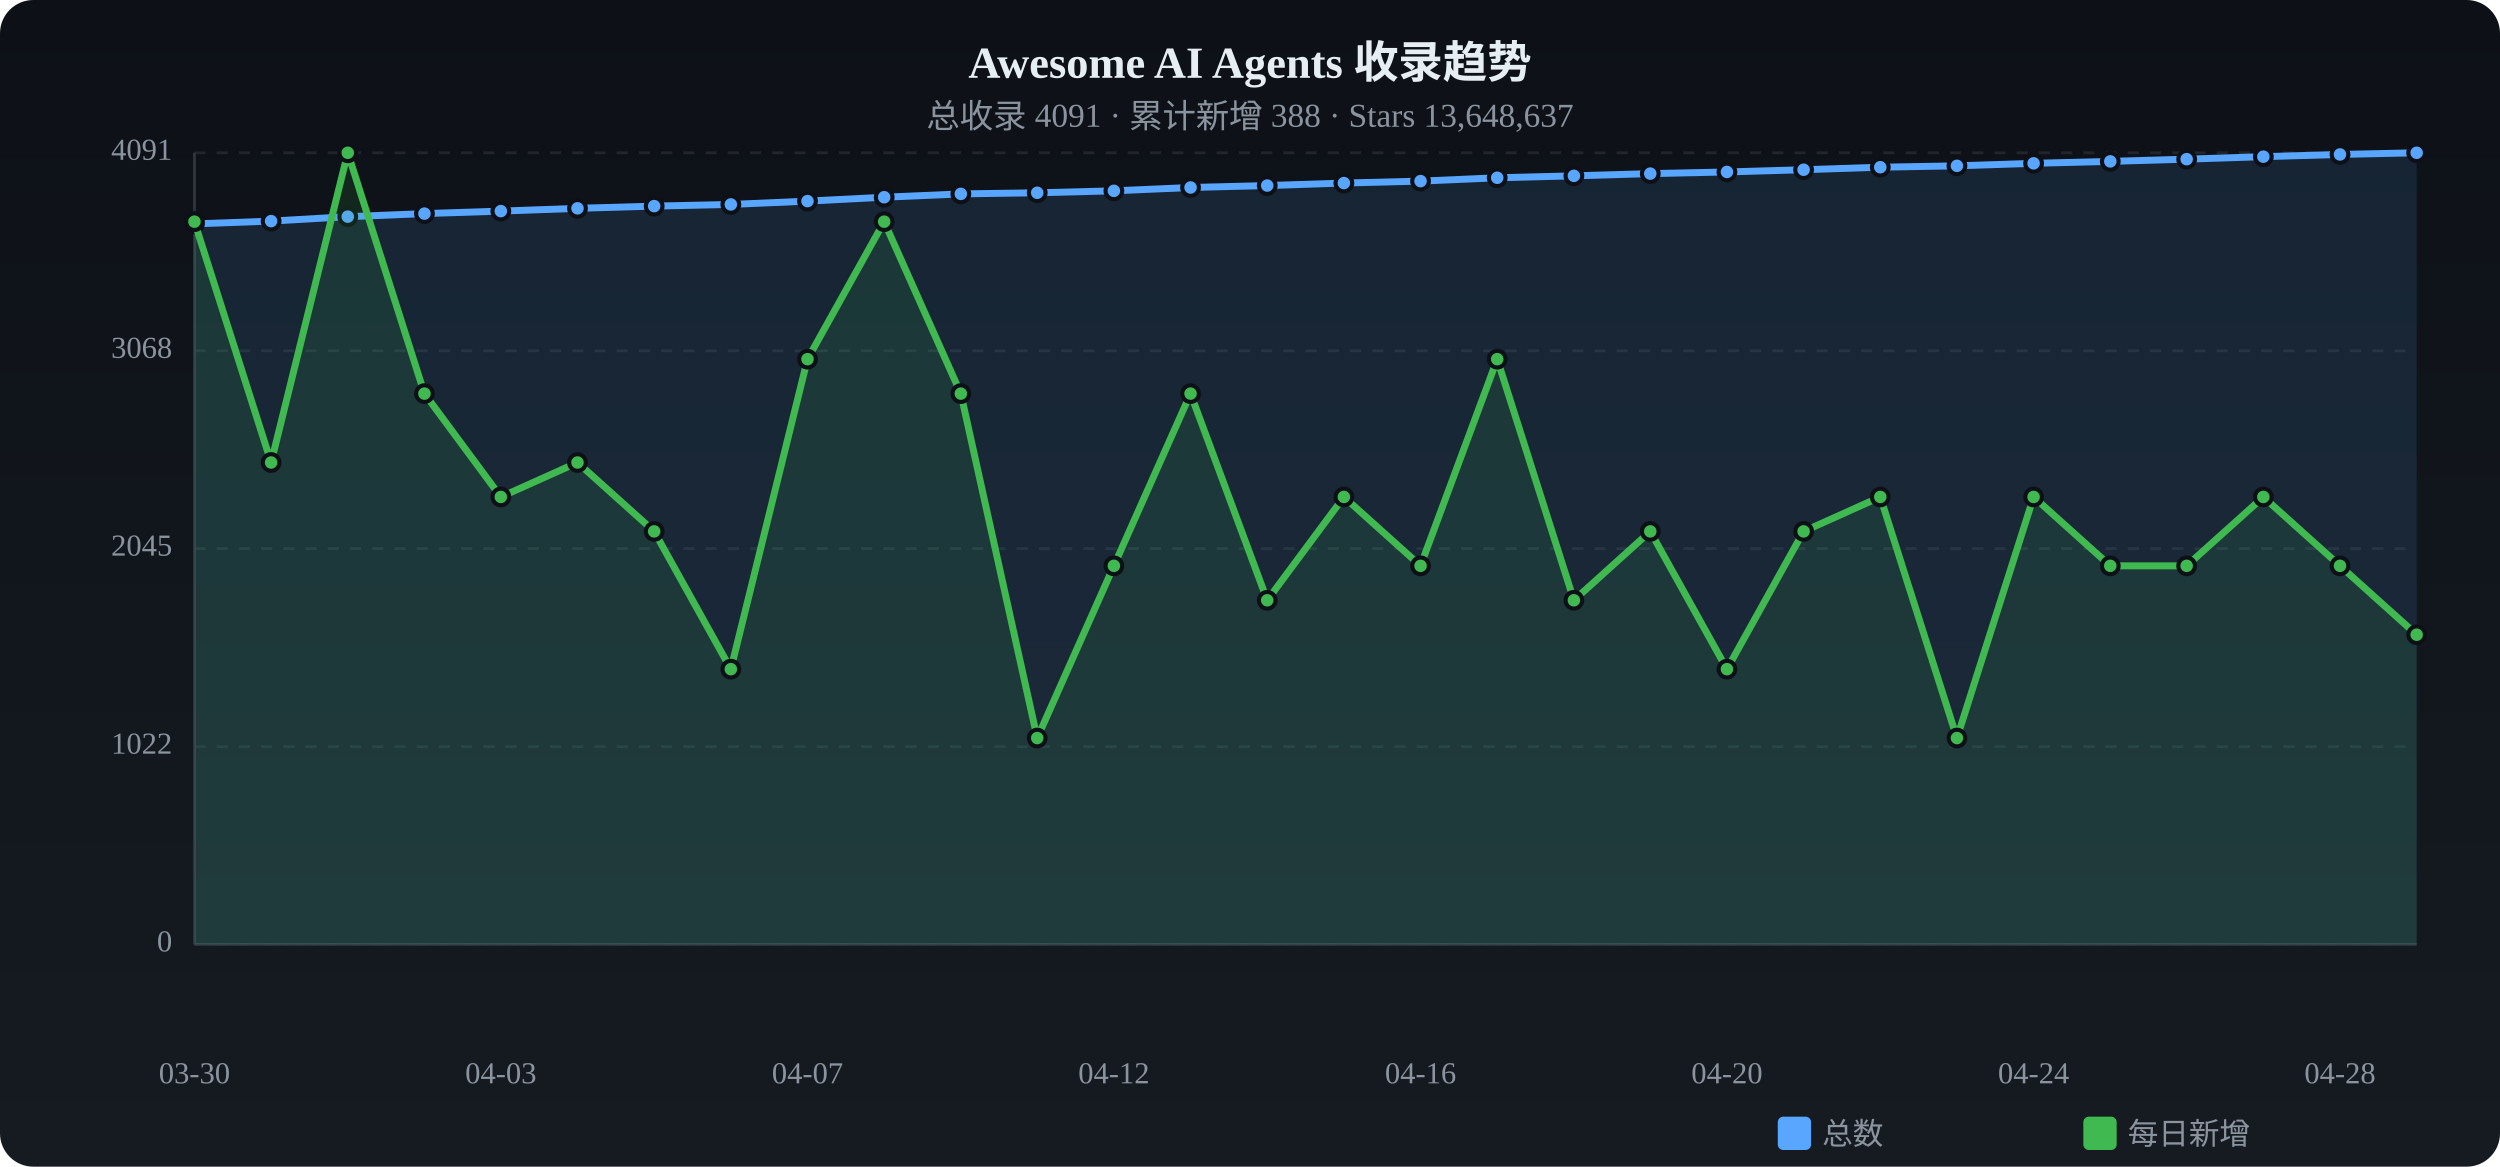
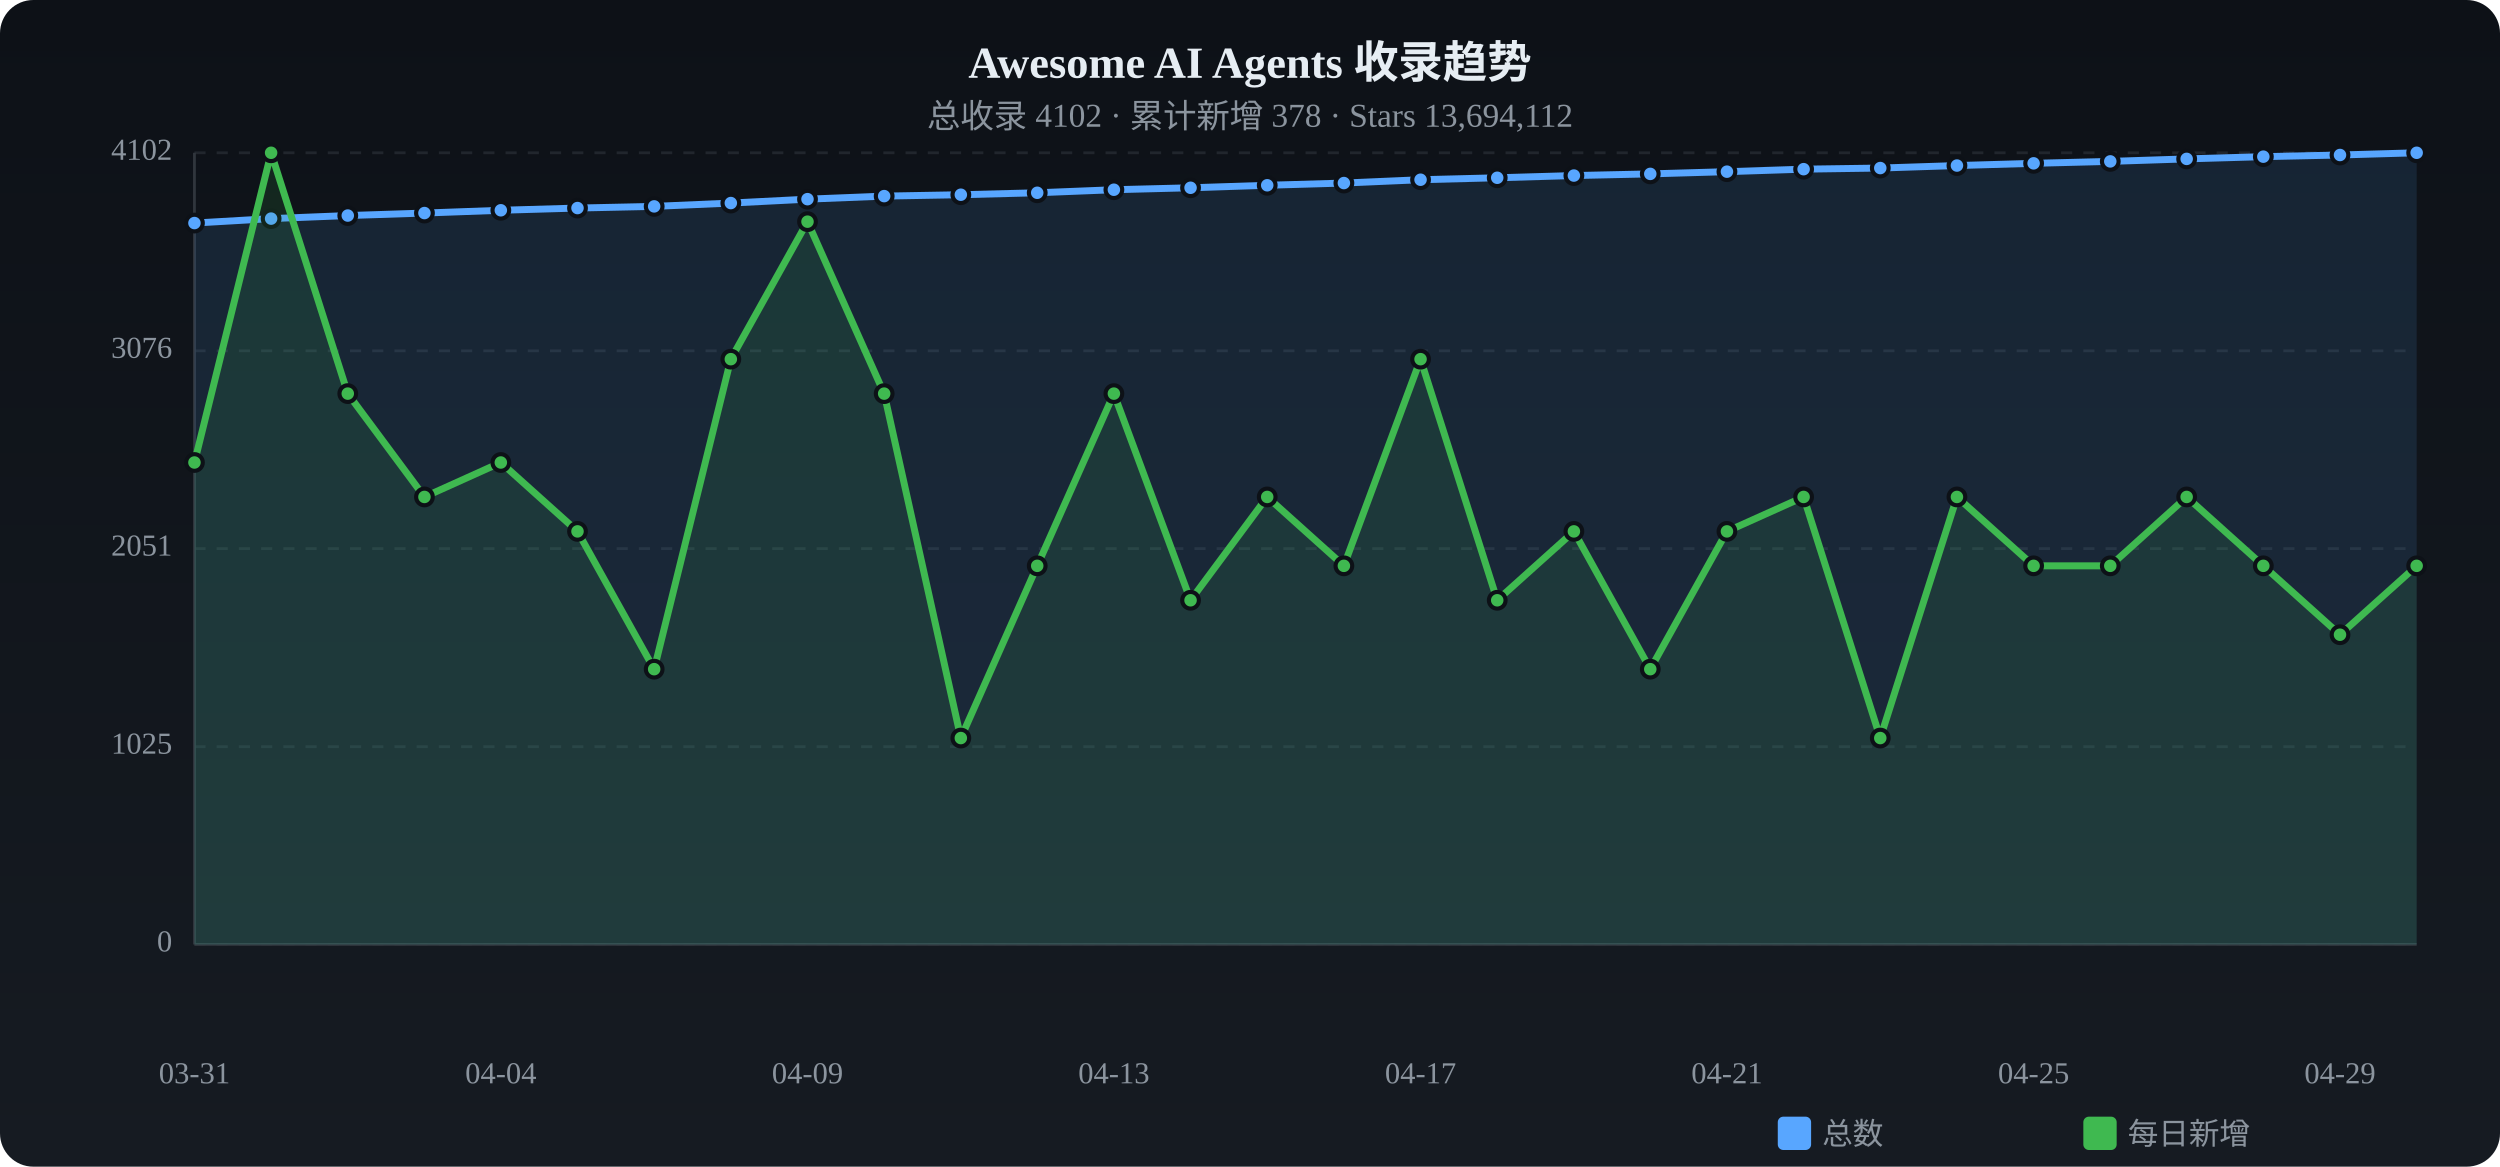
<svg xmlns="http://www.w3.org/2000/svg" viewBox="0 0 900 420" width="900" height="420">
  <defs>
    <linearGradient id="tbg" x1="0%" y1="0%" x2="0%" y2="100%">
      <stop offset="0%" stop-color="#0d1117" />
      <stop offset="100%" stop-color="#161b22" />
    </linearGradient>
  </defs>
  <rect width="900" height="420" rx="12" fill="url(#tbg)" />
  <text x="450.0" y="28" text-anchor="middle" fill="#e6edf3" font-size="16" font-weight="bold">Awesome AI Agents 收录趋势</text>
-   <text x="450.0" y="46" text-anchor="middle" fill="#8b949e" font-size="12">总收录 4091 · 累计新增 388 · Stars 13,648,637</text>
+   <text x="450.0" y="46" text-anchor="middle" fill="#8b949e" font-size="12">总收录 4102 · 累计新增 378 · Stars 13,694,112</text>
  <text x="62" y="340.0" text-anchor="end" fill="#8b949e" font-size="11" dominant-baseline="middle">0</text>
  <line x1="70" y1="340.0" x2="870" y2="340.0" stroke="#21262d" stroke-dasharray="4 4" />
-   <text x="62" y="268.8" text-anchor="end" fill="#8b949e" font-size="11" dominant-baseline="middle">1022</text>
+   <text x="62" y="268.8" text-anchor="end" fill="#8b949e" font-size="11" dominant-baseline="middle">1025</text>
  <line x1="70" y1="268.8" x2="870" y2="268.8" stroke="#21262d" stroke-dasharray="4 4" />
-   <text x="62" y="197.5" text-anchor="end" fill="#8b949e" font-size="11" dominant-baseline="middle">2045</text>
+   <text x="62" y="197.5" text-anchor="end" fill="#8b949e" font-size="11" dominant-baseline="middle">2051</text>
  <line x1="70" y1="197.5" x2="870" y2="197.5" stroke="#21262d" stroke-dasharray="4 4" />
-   <text x="62" y="126.3" text-anchor="end" fill="#8b949e" font-size="11" dominant-baseline="middle">3068</text>
+   <text x="62" y="126.3" text-anchor="end" fill="#8b949e" font-size="11" dominant-baseline="middle">3076</text>
  <line x1="70" y1="126.3" x2="870" y2="126.3" stroke="#21262d" stroke-dasharray="4 4" />
-   <text x="62" y="55.0" text-anchor="end" fill="#8b949e" font-size="11" dominant-baseline="middle">4091</text>
+   <text x="62" y="55.0" text-anchor="end" fill="#8b949e" font-size="11" dominant-baseline="middle">4102</text>
  <line x1="70" y1="55.0" x2="870" y2="55.0" stroke="#21262d" stroke-dasharray="4 4" />
  <line x1="70" y1="55" x2="70" y2="340" stroke="#30363d" />
  <line x1="70" y1="340" x2="870" y2="340" stroke="#30363d" />
-   <path d="M70.0,80.6 L97.6,79.6 L125.2,78.0 L152.8,76.9 L180.3,76.0 L207.9,75.0 L235.5,74.2 L263.1,73.6 L290.7,72.4 L318.3,71.0 L345.9,69.8 L373.4,69.4 L401.0,68.7 L428.6,67.5 L456.2,66.8 L483.8,65.9 L511.4,65.2 L539.0,64.0 L566.6,63.3 L594.1,62.5 L621.7,61.9 L649.3,61.1 L676.9,60.2 L704.5,59.7 L732.1,58.8 L759.7,58.1 L787.2,57.3 L814.8,56.4 L842.4,55.6 L870.0,55.0 L870.0,340 L70.0,340 Z" fill="#58a6ff" opacity="0.12" />
-   <polyline points="70.0,80.6 97.6,79.6 125.2,78.0 152.8,76.9 180.3,76.0 207.9,75.0 235.5,74.2 263.1,73.6 290.7,72.4 318.3,71.0 345.9,69.8 373.4,69.4 401.0,68.7 428.6,67.5 456.2,66.8 483.8,65.9 511.4,65.2 539.0,64.0 566.6,63.3 594.1,62.5 621.7,61.9 649.3,61.1 676.9,60.2 704.5,59.7 732.1,58.8 759.7,58.1 787.2,57.3 814.8,56.4 842.4,55.6 870.0,55.0" fill="none" stroke="#58a6ff" stroke-width="2.5" stroke-linecap="round" stroke-linejoin="round" />
-   <circle cx="70.0" cy="80.6" r="3" fill="#58a6ff" stroke="#0d1117" stroke-width="1.5" />
-   <circle cx="97.6" cy="79.6" r="3" fill="#58a6ff" stroke="#0d1117" stroke-width="1.5" />
-   <circle cx="125.2" cy="78.0" r="3" fill="#58a6ff" stroke="#0d1117" stroke-width="1.5" />
-   <circle cx="152.8" cy="76.9" r="3" fill="#58a6ff" stroke="#0d1117" stroke-width="1.5" />
-   <circle cx="180.3" cy="76.0" r="3" fill="#58a6ff" stroke="#0d1117" stroke-width="1.5" />
-   <circle cx="207.9" cy="75.0" r="3" fill="#58a6ff" stroke="#0d1117" stroke-width="1.5" />
-   <circle cx="235.5" cy="74.2" r="3" fill="#58a6ff" stroke="#0d1117" stroke-width="1.5" />
-   <circle cx="263.1" cy="73.6" r="3" fill="#58a6ff" stroke="#0d1117" stroke-width="1.5" />
-   <circle cx="290.7" cy="72.4" r="3" fill="#58a6ff" stroke="#0d1117" stroke-width="1.5" />
-   <circle cx="318.3" cy="71.0" r="3" fill="#58a6ff" stroke="#0d1117" stroke-width="1.5" />
-   <circle cx="345.9" cy="69.8" r="3" fill="#58a6ff" stroke="#0d1117" stroke-width="1.5" />
+   <path d="M70.0,80.3 L97.6,78.7 L125.2,77.6 L152.8,76.7 L180.3,75.7 L207.9,74.9 L235.5,74.3 L263.1,73.1 L290.7,71.7 L318.3,70.6 L345.9,70.1 L373.4,69.4 L401.0,68.3 L428.6,67.6 L456.2,66.7 L483.8,65.9 L511.4,64.7 L539.0,64.0 L566.6,63.2 L594.1,62.6 L621.7,61.8 L649.3,60.9 L676.9,60.5 L704.5,59.6 L732.1,58.8 L759.7,58.1 L787.2,57.2 L814.8,56.4 L842.4,55.8 L870.0,55.0 L870.0,340 L70.0,340 Z" fill="#58a6ff" opacity="0.12" />
+   <polyline points="70.0,80.3 97.6,78.7 125.2,77.6 152.8,76.7 180.3,75.7 207.9,74.9 235.5,74.3 263.1,73.1 290.7,71.7 318.3,70.6 345.9,70.1 373.4,69.4 401.0,68.3 428.6,67.6 456.2,66.7 483.8,65.9 511.4,64.7 539.0,64.0 566.6,63.2 594.1,62.6 621.7,61.8 649.3,60.9 676.9,60.5 704.5,59.6 732.1,58.8 759.7,58.1 787.2,57.2 814.8,56.4 842.4,55.8 870.0,55.0" fill="none" stroke="#58a6ff" stroke-width="2.5" stroke-linecap="round" stroke-linejoin="round" />
+   <circle cx="70.0" cy="80.3" r="3" fill="#58a6ff" stroke="#0d1117" stroke-width="1.5" />
+   <circle cx="97.6" cy="78.7" r="3" fill="#58a6ff" stroke="#0d1117" stroke-width="1.5" />
+   <circle cx="125.2" cy="77.6" r="3" fill="#58a6ff" stroke="#0d1117" stroke-width="1.5" />
+   <circle cx="152.8" cy="76.7" r="3" fill="#58a6ff" stroke="#0d1117" stroke-width="1.5" />
+   <circle cx="180.3" cy="75.7" r="3" fill="#58a6ff" stroke="#0d1117" stroke-width="1.5" />
+   <circle cx="207.9" cy="74.9" r="3" fill="#58a6ff" stroke="#0d1117" stroke-width="1.5" />
+   <circle cx="235.5" cy="74.3" r="3" fill="#58a6ff" stroke="#0d1117" stroke-width="1.5" />
+   <circle cx="263.1" cy="73.1" r="3" fill="#58a6ff" stroke="#0d1117" stroke-width="1.5" />
+   <circle cx="290.7" cy="71.7" r="3" fill="#58a6ff" stroke="#0d1117" stroke-width="1.5" />
+   <circle cx="318.3" cy="70.6" r="3" fill="#58a6ff" stroke="#0d1117" stroke-width="1.5" />
+   <circle cx="345.9" cy="70.1" r="3" fill="#58a6ff" stroke="#0d1117" stroke-width="1.5" />
  <circle cx="373.4" cy="69.4" r="3" fill="#58a6ff" stroke="#0d1117" stroke-width="1.5" />
-   <circle cx="401.0" cy="68.7" r="3" fill="#58a6ff" stroke="#0d1117" stroke-width="1.5" />
-   <circle cx="428.6" cy="67.5" r="3" fill="#58a6ff" stroke="#0d1117" stroke-width="1.5" />
-   <circle cx="456.2" cy="66.8" r="3" fill="#58a6ff" stroke="#0d1117" stroke-width="1.5" />
+   <circle cx="401.0" cy="68.3" r="3" fill="#58a6ff" stroke="#0d1117" stroke-width="1.5" />
+   <circle cx="428.6" cy="67.6" r="3" fill="#58a6ff" stroke="#0d1117" stroke-width="1.5" />
+   <circle cx="456.2" cy="66.7" r="3" fill="#58a6ff" stroke="#0d1117" stroke-width="1.5" />
  <circle cx="483.8" cy="65.9" r="3" fill="#58a6ff" stroke="#0d1117" stroke-width="1.5" />
-   <circle cx="511.4" cy="65.2" r="3" fill="#58a6ff" stroke="#0d1117" stroke-width="1.5" />
+   <circle cx="511.4" cy="64.7" r="3" fill="#58a6ff" stroke="#0d1117" stroke-width="1.5" />
  <circle cx="539.0" cy="64.0" r="3" fill="#58a6ff" stroke="#0d1117" stroke-width="1.5" />
-   <circle cx="566.6" cy="63.3" r="3" fill="#58a6ff" stroke="#0d1117" stroke-width="1.5" />
-   <circle cx="594.1" cy="62.5" r="3" fill="#58a6ff" stroke="#0d1117" stroke-width="1.5" />
-   <circle cx="621.7" cy="61.9" r="3" fill="#58a6ff" stroke="#0d1117" stroke-width="1.5" />
-   <circle cx="649.3" cy="61.1" r="3" fill="#58a6ff" stroke="#0d1117" stroke-width="1.5" />
-   <circle cx="676.9" cy="60.2" r="3" fill="#58a6ff" stroke="#0d1117" stroke-width="1.5" />
-   <circle cx="704.5" cy="59.7" r="3" fill="#58a6ff" stroke="#0d1117" stroke-width="1.5" />
+   <circle cx="566.6" cy="63.2" r="3" fill="#58a6ff" stroke="#0d1117" stroke-width="1.5" />
+   <circle cx="594.1" cy="62.6" r="3" fill="#58a6ff" stroke="#0d1117" stroke-width="1.5" />
+   <circle cx="621.7" cy="61.8" r="3" fill="#58a6ff" stroke="#0d1117" stroke-width="1.5" />
+   <circle cx="649.3" cy="60.9" r="3" fill="#58a6ff" stroke="#0d1117" stroke-width="1.5" />
+   <circle cx="676.9" cy="60.5" r="3" fill="#58a6ff" stroke="#0d1117" stroke-width="1.5" />
+   <circle cx="704.5" cy="59.6" r="3" fill="#58a6ff" stroke="#0d1117" stroke-width="1.5" />
  <circle cx="732.1" cy="58.8" r="3" fill="#58a6ff" stroke="#0d1117" stroke-width="1.5" />
  <circle cx="759.7" cy="58.1" r="3" fill="#58a6ff" stroke="#0d1117" stroke-width="1.5" />
-   <circle cx="787.2" cy="57.3" r="3" fill="#58a6ff" stroke="#0d1117" stroke-width="1.5" />
+   <circle cx="787.2" cy="57.2" r="3" fill="#58a6ff" stroke="#0d1117" stroke-width="1.5" />
  <circle cx="814.8" cy="56.4" r="3" fill="#58a6ff" stroke="#0d1117" stroke-width="1.5" />
-   <circle cx="842.4" cy="55.6" r="3" fill="#58a6ff" stroke="#0d1117" stroke-width="1.5" />
+   <circle cx="842.4" cy="55.8" r="3" fill="#58a6ff" stroke="#0d1117" stroke-width="1.5" />
  <circle cx="870.0" cy="55.0" r="3" fill="#58a6ff" stroke="#0d1117" stroke-width="1.5" />
-   <path d="M70.0,79.8 L97.6,166.5 L125.2,55.0 L152.8,141.7 L180.3,178.9 L207.9,166.5 L235.5,191.3 L263.1,240.9 L290.7,129.3 L318.3,79.8 L345.9,141.7 L373.4,265.7 L401.0,203.7 L428.6,141.7 L456.2,216.1 L483.8,178.9 L511.4,203.7 L539.0,129.3 L566.6,216.1 L594.1,191.3 L621.7,240.9 L649.3,191.3 L676.9,178.9 L704.5,265.7 L732.1,178.9 L759.7,203.7 L787.2,203.7 L814.8,178.9 L842.4,203.7 L870.0,228.5 L870.0,340 L70.0,340 Z" fill="#3fb950" opacity="0.12" />
-   <polyline points="70.0,79.8 97.6,166.5 125.2,55.0 152.8,141.7 180.3,178.9 207.9,166.5 235.5,191.3 263.1,240.9 290.7,129.3 318.3,79.8 345.9,141.7 373.4,265.7 401.0,203.7 428.6,141.7 456.2,216.1 483.8,178.9 511.4,203.7 539.0,129.3 566.6,216.1 594.1,191.3 621.7,240.9 649.3,191.3 676.9,178.9 704.5,265.7 732.1,178.9 759.7,203.7 787.2,203.7 814.8,178.9 842.4,203.7 870.0,228.5" fill="none" stroke="#3fb950" stroke-width="2.5" stroke-linecap="round" stroke-linejoin="round" />
-   <circle cx="70.0" cy="79.8" r="3" fill="#3fb950" stroke="#0d1117" stroke-width="1.5" />
-   <circle cx="97.6" cy="166.5" r="3" fill="#3fb950" stroke="#0d1117" stroke-width="1.5" />
-   <circle cx="125.2" cy="55.0" r="3" fill="#3fb950" stroke="#0d1117" stroke-width="1.5" />
-   <circle cx="152.8" cy="141.7" r="3" fill="#3fb950" stroke="#0d1117" stroke-width="1.5" />
-   <circle cx="180.3" cy="178.9" r="3" fill="#3fb950" stroke="#0d1117" stroke-width="1.5" />
-   <circle cx="207.9" cy="166.5" r="3" fill="#3fb950" stroke="#0d1117" stroke-width="1.5" />
-   <circle cx="235.5" cy="191.3" r="3" fill="#3fb950" stroke="#0d1117" stroke-width="1.5" />
-   <circle cx="263.1" cy="240.9" r="3" fill="#3fb950" stroke="#0d1117" stroke-width="1.5" />
-   <circle cx="290.7" cy="129.3" r="3" fill="#3fb950" stroke="#0d1117" stroke-width="1.5" />
-   <circle cx="318.3" cy="79.8" r="3" fill="#3fb950" stroke="#0d1117" stroke-width="1.5" />
-   <circle cx="345.9" cy="141.7" r="3" fill="#3fb950" stroke="#0d1117" stroke-width="1.5" />
-   <circle cx="373.4" cy="265.7" r="3" fill="#3fb950" stroke="#0d1117" stroke-width="1.5" />
-   <circle cx="401.0" cy="203.7" r="3" fill="#3fb950" stroke="#0d1117" stroke-width="1.5" />
-   <circle cx="428.6" cy="141.7" r="3" fill="#3fb950" stroke="#0d1117" stroke-width="1.5" />
-   <circle cx="456.2" cy="216.1" r="3" fill="#3fb950" stroke="#0d1117" stroke-width="1.5" />
-   <circle cx="483.8" cy="178.9" r="3" fill="#3fb950" stroke="#0d1117" stroke-width="1.5" />
-   <circle cx="511.4" cy="203.7" r="3" fill="#3fb950" stroke="#0d1117" stroke-width="1.5" />
-   <circle cx="539.0" cy="129.3" r="3" fill="#3fb950" stroke="#0d1117" stroke-width="1.5" />
-   <circle cx="566.6" cy="216.1" r="3" fill="#3fb950" stroke="#0d1117" stroke-width="1.5" />
-   <circle cx="594.1" cy="191.3" r="3" fill="#3fb950" stroke="#0d1117" stroke-width="1.5" />
-   <circle cx="621.7" cy="240.9" r="3" fill="#3fb950" stroke="#0d1117" stroke-width="1.5" />
-   <circle cx="649.3" cy="191.3" r="3" fill="#3fb950" stroke="#0d1117" stroke-width="1.5" />
-   <circle cx="676.9" cy="178.9" r="3" fill="#3fb950" stroke="#0d1117" stroke-width="1.5" />
-   <circle cx="704.5" cy="265.7" r="3" fill="#3fb950" stroke="#0d1117" stroke-width="1.5" />
-   <circle cx="732.1" cy="178.9" r="3" fill="#3fb950" stroke="#0d1117" stroke-width="1.5" />
+   <path d="M70.0,166.5 L97.6,55.0 L125.2,141.7 L152.8,178.9 L180.3,166.5 L207.9,191.3 L235.5,240.9 L263.1,129.3 L290.7,79.8 L318.3,141.7 L345.9,265.7 L373.4,203.7 L401.0,141.7 L428.6,216.1 L456.2,178.9 L483.8,203.7 L511.4,129.3 L539.0,216.1 L566.6,191.3 L594.1,240.9 L621.7,191.3 L649.3,178.9 L676.9,265.7 L704.5,178.9 L732.1,203.7 L759.7,203.7 L787.2,178.9 L814.8,203.7 L842.4,228.5 L870.0,203.7 L870.0,340 L70.0,340 Z" fill="#3fb950" opacity="0.12" />
+   <polyline points="70.0,166.5 97.6,55.0 125.2,141.7 152.8,178.9 180.3,166.5 207.9,191.3 235.5,240.9 263.1,129.3 290.7,79.8 318.3,141.7 345.9,265.7 373.4,203.7 401.0,141.7 428.6,216.1 456.2,178.9 483.8,203.7 511.4,129.3 539.0,216.1 566.6,191.3 594.1,240.9 621.7,191.3 649.3,178.9 676.9,265.7 704.5,178.9 732.1,203.7 759.7,203.7 787.2,178.9 814.8,203.7 842.4,228.5 870.0,203.7" fill="none" stroke="#3fb950" stroke-width="2.5" stroke-linecap="round" stroke-linejoin="round" />
+   <circle cx="70.0" cy="166.5" r="3" fill="#3fb950" stroke="#0d1117" stroke-width="1.5" />
+   <circle cx="97.6" cy="55.0" r="3" fill="#3fb950" stroke="#0d1117" stroke-width="1.5" />
+   <circle cx="125.2" cy="141.7" r="3" fill="#3fb950" stroke="#0d1117" stroke-width="1.5" />
+   <circle cx="152.8" cy="178.9" r="3" fill="#3fb950" stroke="#0d1117" stroke-width="1.5" />
+   <circle cx="180.3" cy="166.5" r="3" fill="#3fb950" stroke="#0d1117" stroke-width="1.5" />
+   <circle cx="207.9" cy="191.3" r="3" fill="#3fb950" stroke="#0d1117" stroke-width="1.5" />
+   <circle cx="235.5" cy="240.9" r="3" fill="#3fb950" stroke="#0d1117" stroke-width="1.5" />
+   <circle cx="263.1" cy="129.3" r="3" fill="#3fb950" stroke="#0d1117" stroke-width="1.5" />
+   <circle cx="290.7" cy="79.8" r="3" fill="#3fb950" stroke="#0d1117" stroke-width="1.5" />
+   <circle cx="318.3" cy="141.7" r="3" fill="#3fb950" stroke="#0d1117" stroke-width="1.5" />
+   <circle cx="345.9" cy="265.7" r="3" fill="#3fb950" stroke="#0d1117" stroke-width="1.5" />
+   <circle cx="373.4" cy="203.7" r="3" fill="#3fb950" stroke="#0d1117" stroke-width="1.5" />
+   <circle cx="401.0" cy="141.7" r="3" fill="#3fb950" stroke="#0d1117" stroke-width="1.5" />
+   <circle cx="428.6" cy="216.1" r="3" fill="#3fb950" stroke="#0d1117" stroke-width="1.5" />
+   <circle cx="456.2" cy="178.9" r="3" fill="#3fb950" stroke="#0d1117" stroke-width="1.5" />
+   <circle cx="483.8" cy="203.7" r="3" fill="#3fb950" stroke="#0d1117" stroke-width="1.5" />
+   <circle cx="511.4" cy="129.3" r="3" fill="#3fb950" stroke="#0d1117" stroke-width="1.5" />
+   <circle cx="539.0" cy="216.1" r="3" fill="#3fb950" stroke="#0d1117" stroke-width="1.5" />
+   <circle cx="566.6" cy="191.3" r="3" fill="#3fb950" stroke="#0d1117" stroke-width="1.5" />
+   <circle cx="594.1" cy="240.9" r="3" fill="#3fb950" stroke="#0d1117" stroke-width="1.5" />
+   <circle cx="621.7" cy="191.3" r="3" fill="#3fb950" stroke="#0d1117" stroke-width="1.5" />
+   <circle cx="649.3" cy="178.9" r="3" fill="#3fb950" stroke="#0d1117" stroke-width="1.5" />
+   <circle cx="676.9" cy="265.7" r="3" fill="#3fb950" stroke="#0d1117" stroke-width="1.5" />
+   <circle cx="704.5" cy="178.9" r="3" fill="#3fb950" stroke="#0d1117" stroke-width="1.5" />
+   <circle cx="732.1" cy="203.7" r="3" fill="#3fb950" stroke="#0d1117" stroke-width="1.5" />
  <circle cx="759.7" cy="203.7" r="3" fill="#3fb950" stroke="#0d1117" stroke-width="1.5" />
-   <circle cx="787.2" cy="203.7" r="3" fill="#3fb950" stroke="#0d1117" stroke-width="1.5" />
-   <circle cx="814.8" cy="178.9" r="3" fill="#3fb950" stroke="#0d1117" stroke-width="1.5" />
-   <circle cx="842.4" cy="203.7" r="3" fill="#3fb950" stroke="#0d1117" stroke-width="1.5" />
-   <circle cx="870.0" cy="228.5" r="3" fill="#3fb950" stroke="#0d1117" stroke-width="1.5" />
-   <text x="70.0" y="390" text-anchor="middle" fill="#8b949e" font-size="11">03-30</text>
-   <text x="180.3" y="390" text-anchor="middle" fill="#8b949e" font-size="11">04-03</text>
-   <text x="290.7" y="390" text-anchor="middle" fill="#8b949e" font-size="11">04-07</text>
-   <text x="401.0" y="390" text-anchor="middle" fill="#8b949e" font-size="11">04-12</text>
-   <text x="511.4" y="390" text-anchor="middle" fill="#8b949e" font-size="11">04-16</text>
-   <text x="621.7" y="390" text-anchor="middle" fill="#8b949e" font-size="11">04-20</text>
-   <text x="732.1" y="390" text-anchor="middle" fill="#8b949e" font-size="11">04-24</text>
-   <text x="842.4" y="390" text-anchor="middle" fill="#8b949e" font-size="11">04-28</text>
+   <circle cx="787.2" cy="178.9" r="3" fill="#3fb950" stroke="#0d1117" stroke-width="1.5" />
+   <circle cx="814.8" cy="203.7" r="3" fill="#3fb950" stroke="#0d1117" stroke-width="1.5" />
+   <circle cx="842.4" cy="228.5" r="3" fill="#3fb950" stroke="#0d1117" stroke-width="1.5" />
+   <circle cx="870.0" cy="203.7" r="3" fill="#3fb950" stroke="#0d1117" stroke-width="1.5" />
+   <text x="70.0" y="390" text-anchor="middle" fill="#8b949e" font-size="11">03-31</text>
+   <text x="180.3" y="390" text-anchor="middle" fill="#8b949e" font-size="11">04-04</text>
+   <text x="290.7" y="390" text-anchor="middle" fill="#8b949e" font-size="11">04-09</text>
+   <text x="401.0" y="390" text-anchor="middle" fill="#8b949e" font-size="11">04-13</text>
+   <text x="511.4" y="390" text-anchor="middle" fill="#8b949e" font-size="11">04-17</text>
+   <text x="621.7" y="390" text-anchor="middle" fill="#8b949e" font-size="11">04-21</text>
+   <text x="732.1" y="390" text-anchor="middle" fill="#8b949e" font-size="11">04-25</text>
+   <text x="842.4" y="390" text-anchor="middle" fill="#8b949e" font-size="11">04-29</text>
  <rect x="640" y="402" width="12" height="12" rx="2" fill="#58a6ff" />
  <text x="656" y="412" fill="#8b949e" font-size="11">总数</text>
  <rect x="750" y="402" width="12" height="12" rx="2" fill="#3fb950" />
  <text x="766" y="412" fill="#8b949e" font-size="11">每日新增</text>
</svg>
